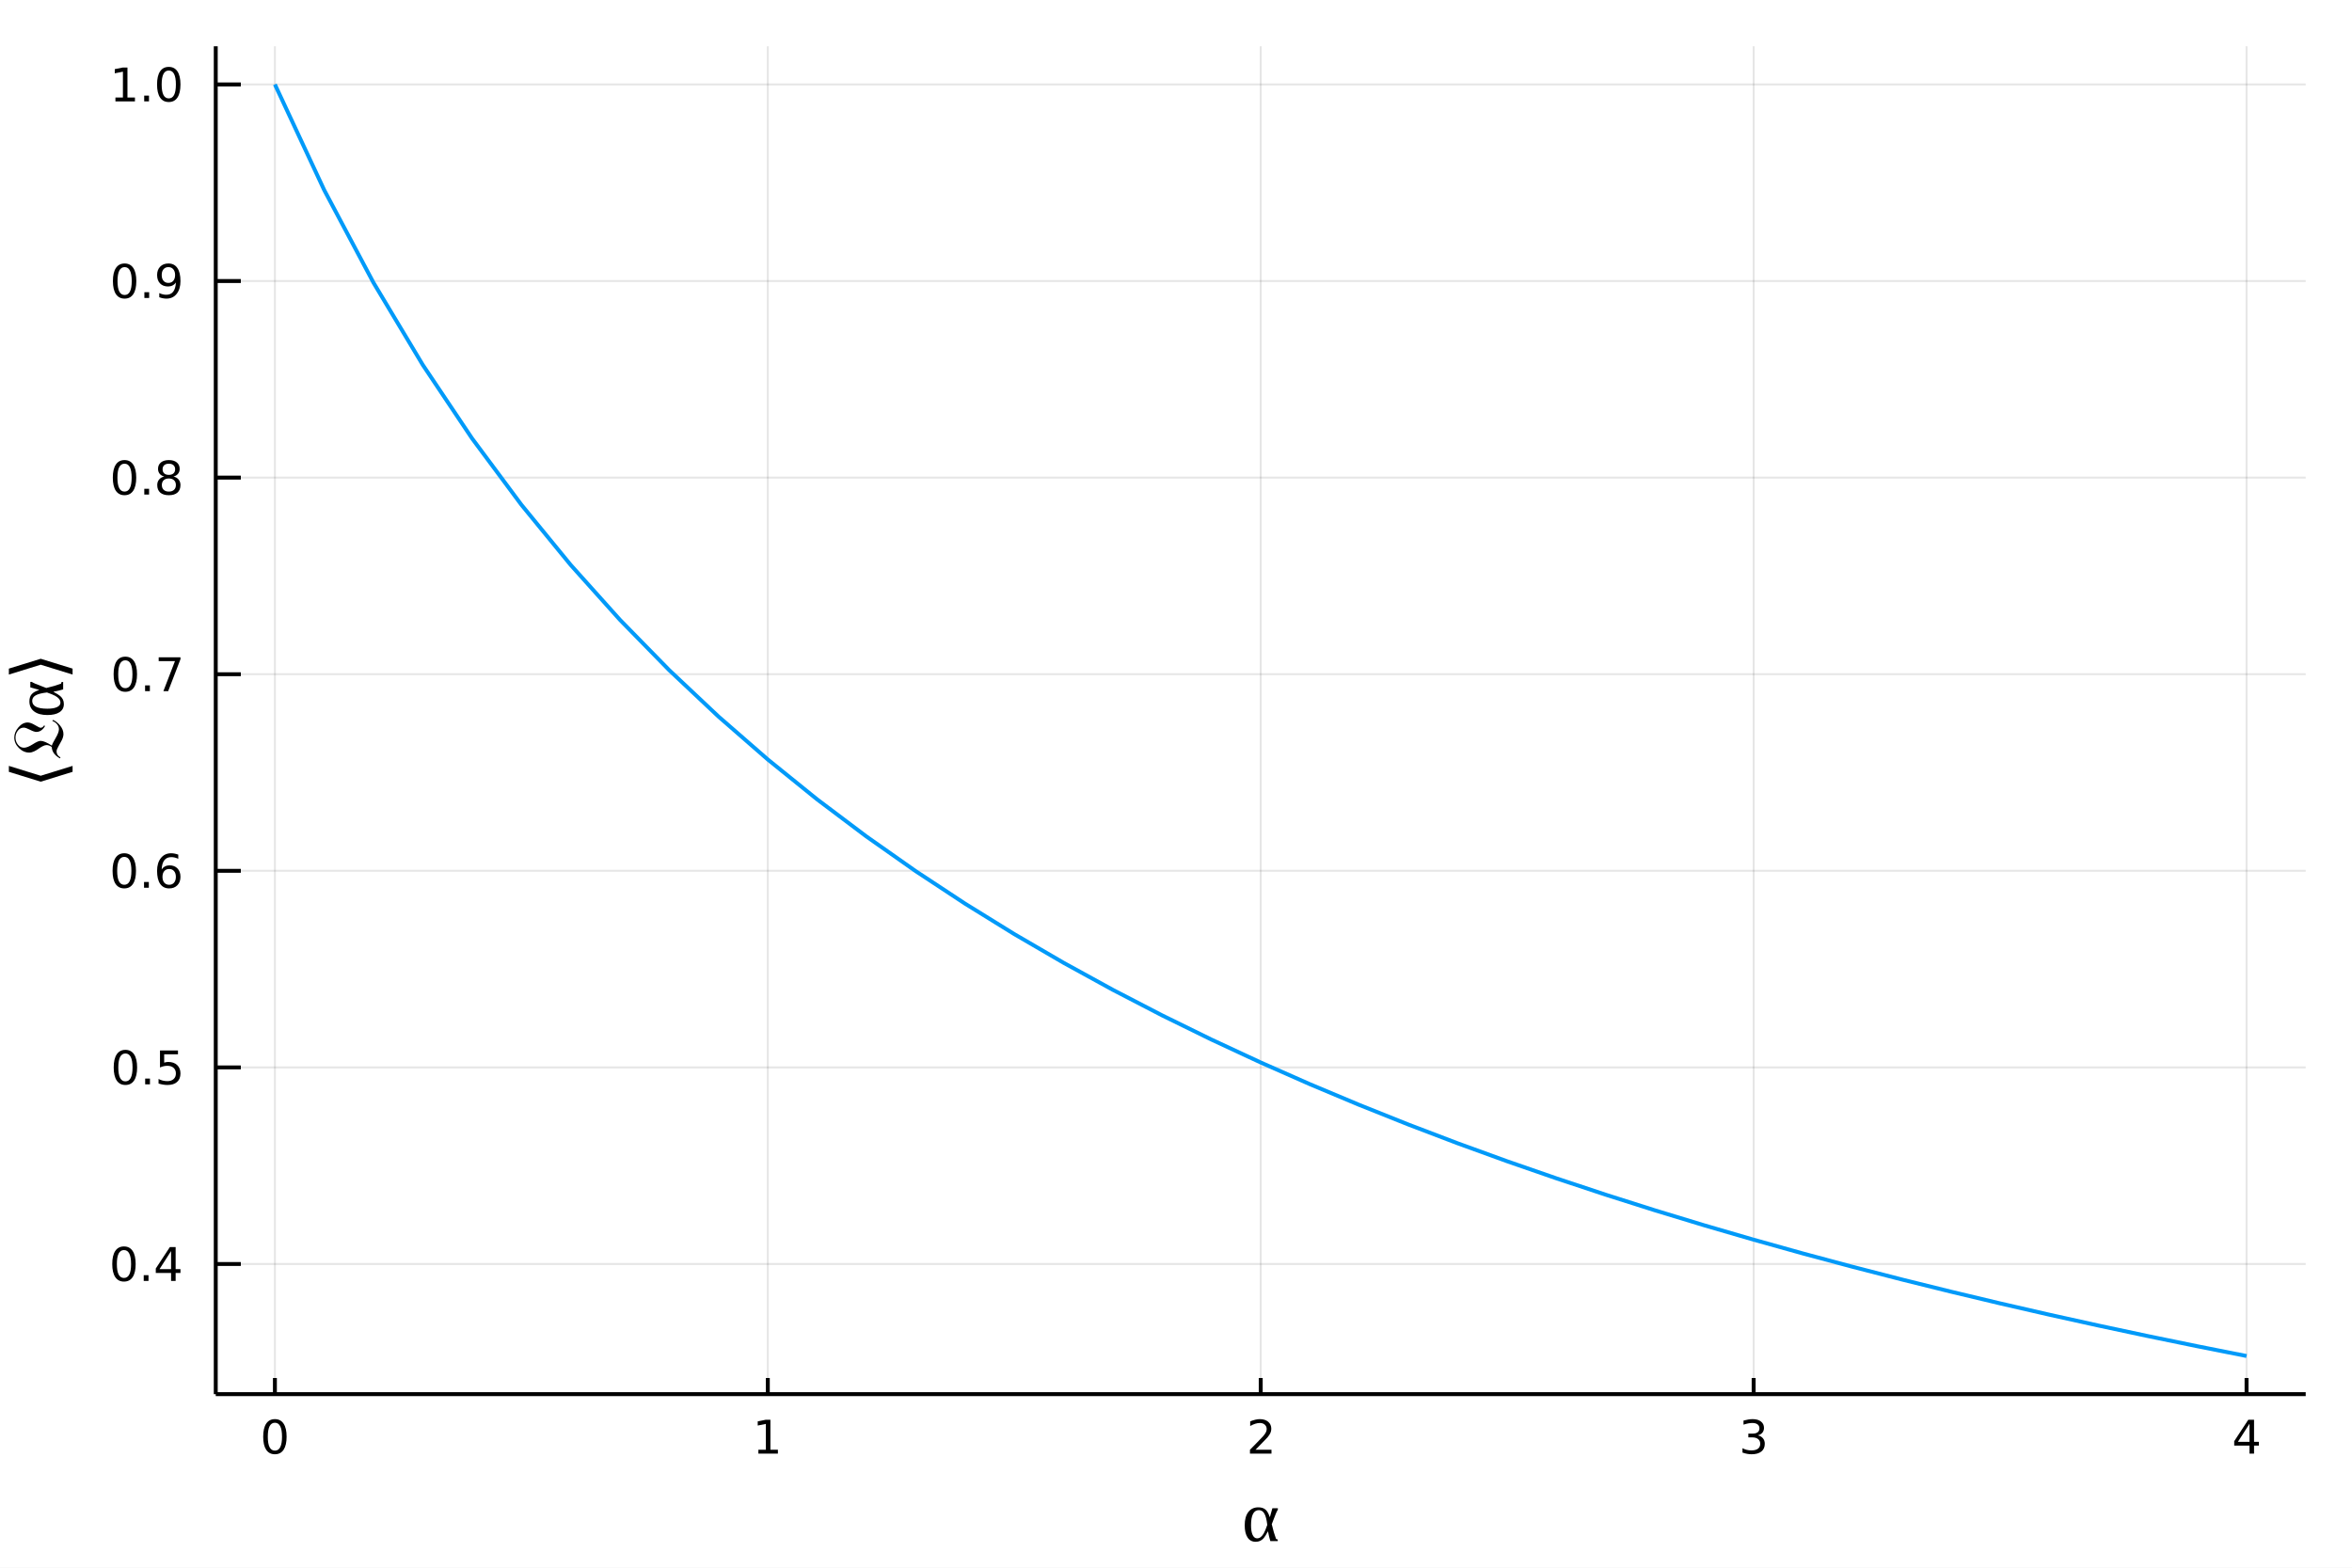
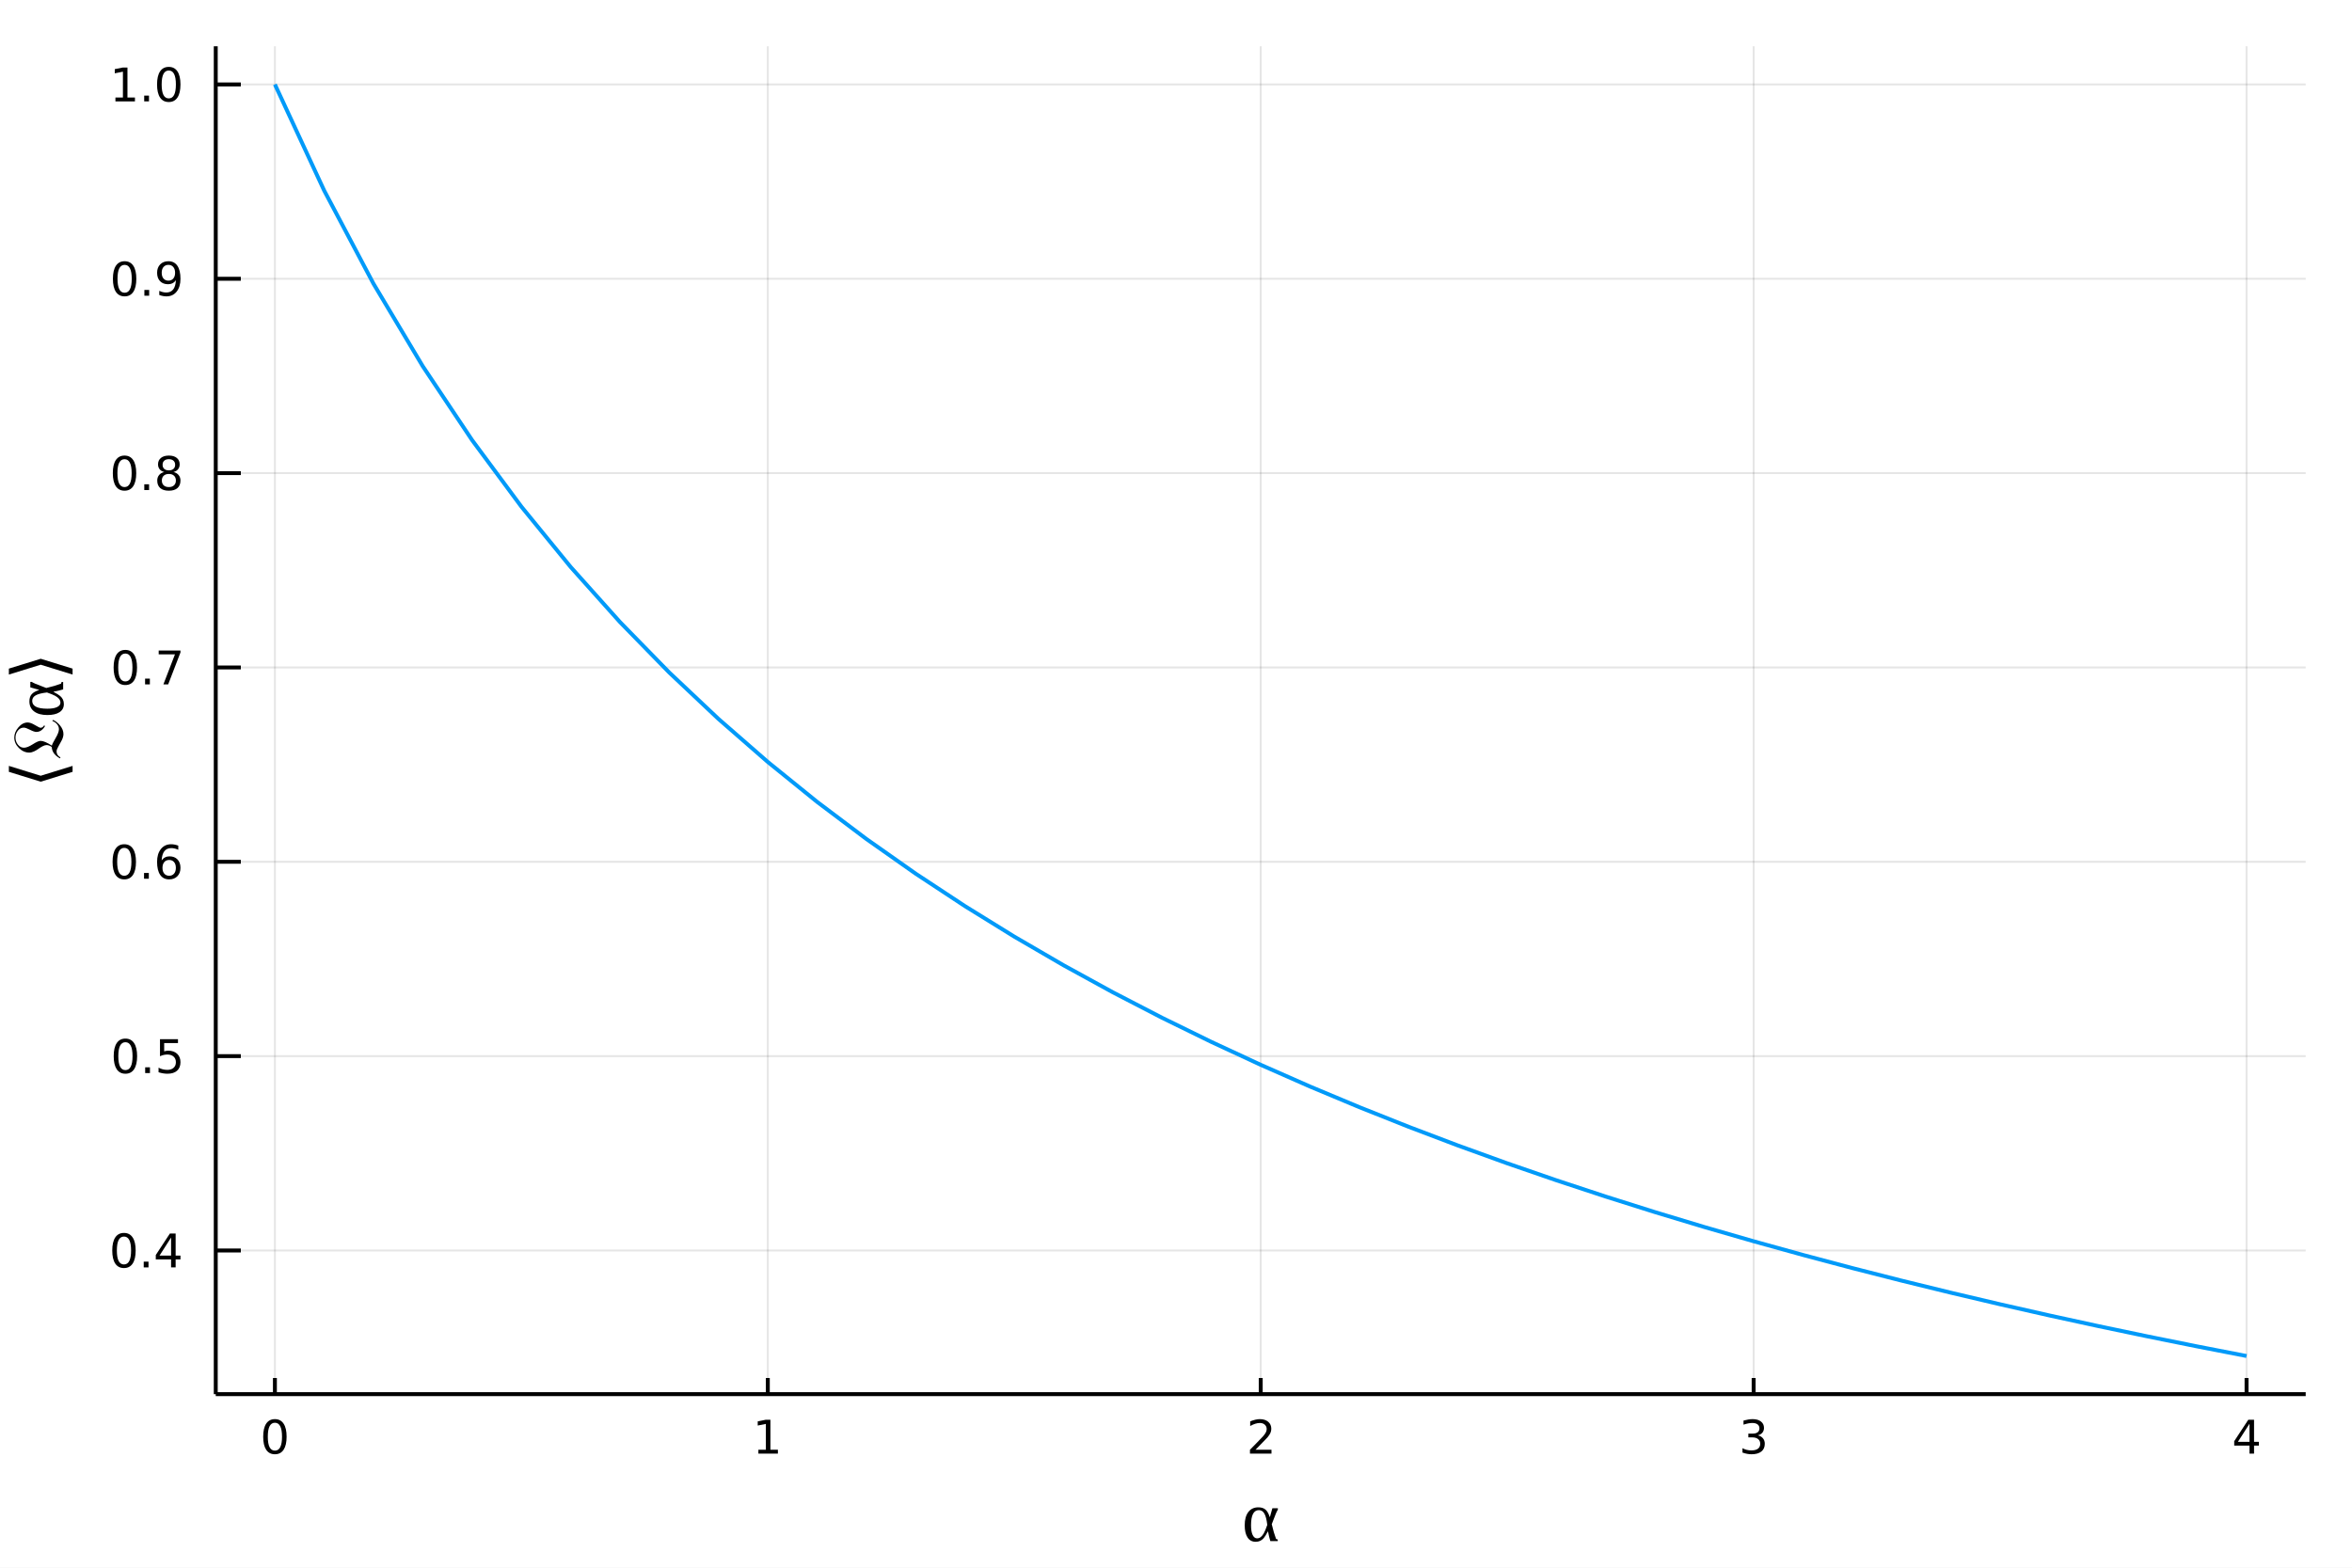
<svg xmlns="http://www.w3.org/2000/svg" width="600" height="400" viewBox="0 0 2400 1600">
  <defs>
-     <clipPath id="clip420">
+     <clipPath id="clip390">
      <rect x="0" y="0" width="2400" height="1600" />
    </clipPath>
  </defs>
-   <path clip-path="url(#clip420)" d=" M0 1600 L2400 1600 L2400 0 L0 0  Z   " fill="#ffffff" fill-rule="evenodd" fill-opacity="1" />
+   <path clip-path="url(#clip390)" d=" M0 1600 L2400 1600 L2400 0 L0 0  Z   " fill="#ffffff" fill-rule="evenodd" fill-opacity="1" />
  <defs>
-     <clipPath id="clip421">
+     <clipPath id="clip391">
      <rect x="480" y="0" width="1681" height="1600" />
    </clipPath>
  </defs>
-   <path clip-path="url(#clip420)" d=" M220.153 1422.89 L2352.76 1422.89 L2352.76 47.244 L220.153 47.244  Z   " fill="#ffffff" fill-rule="evenodd" fill-opacity="1" />
+   <path clip-path="url(#clip390)" d=" M220.153 1422.89 L2352.76 1422.89 L2352.76 47.244 L220.153 47.244  Z   " fill="#ffffff" fill-rule="evenodd" fill-opacity="1" />
  <defs>
-     <clipPath id="clip422">
+     <clipPath id="clip392">
      <rect x="220" y="47" width="2134" height="1377" />
    </clipPath>
  </defs>
-   <polyline clip-path="url(#clip422)" style="stroke:#000000; stroke-linecap:butt; stroke-linejoin:round; stroke-width:2; stroke-opacity:0.1; fill:none" points="   280.51,1422.89 280.51,47.244    " />
-   <polyline clip-path="url(#clip422)" style="stroke:#000000; stroke-linecap:butt; stroke-linejoin:round; stroke-width:2; stroke-opacity:0.1; fill:none" points="   783.482,1422.89 783.482,47.244    " />
-   <polyline clip-path="url(#clip422)" style="stroke:#000000; stroke-linecap:butt; stroke-linejoin:round; stroke-width:2; stroke-opacity:0.1; fill:none" points="   1286.45,1422.89 1286.45,47.244    " />
-   <polyline clip-path="url(#clip422)" style="stroke:#000000; stroke-linecap:butt; stroke-linejoin:round; stroke-width:2; stroke-opacity:0.1; fill:none" points="   1789.43,1422.89 1789.43,47.244    " />
-   <polyline clip-path="url(#clip422)" style="stroke:#000000; stroke-linecap:butt; stroke-linejoin:round; stroke-width:2; stroke-opacity:0.1; fill:none" points="   2292.4,1422.89 2292.4,47.244    " />
-   <polyline clip-path="url(#clip420)" style="stroke:#000000; stroke-linecap:butt; stroke-linejoin:round; stroke-width:4; stroke-opacity:1; fill:none" points="   220.153,1422.89 2352.76,1422.89    " />
-   <polyline clip-path="url(#clip420)" style="stroke:#000000; stroke-linecap:butt; stroke-linejoin:round; stroke-width:4; stroke-opacity:1; fill:none" points="   280.51,1422.89 280.51,1406.38    " />
-   <polyline clip-path="url(#clip420)" style="stroke:#000000; stroke-linecap:butt; stroke-linejoin:round; stroke-width:4; stroke-opacity:1; fill:none" points="   783.482,1422.89 783.482,1406.38    " />
-   <polyline clip-path="url(#clip420)" style="stroke:#000000; stroke-linecap:butt; stroke-linejoin:round; stroke-width:4; stroke-opacity:1; fill:none" points="   1286.45,1422.89 1286.45,1406.38    " />
-   <polyline clip-path="url(#clip420)" style="stroke:#000000; stroke-linecap:butt; stroke-linejoin:round; stroke-width:4; stroke-opacity:1; fill:none" points="   1789.43,1422.89 1789.43,1406.38    " />
-   <polyline clip-path="url(#clip420)" style="stroke:#000000; stroke-linecap:butt; stroke-linejoin:round; stroke-width:4; stroke-opacity:1; fill:none" points="   2292.4,1422.89 2292.4,1406.38    " />
-   <path clip-path="url(#clip420)" d="M280.51 1452.08 Q276.899 1452.08 275.07 1455.65 Q273.265 1459.19 273.265 1466.32 Q273.265 1473.43 275.07 1476.99 Q276.899 1480.53 280.51 1480.53 Q284.144 1480.53 285.95 1476.99 Q287.779 1473.43 287.779 1466.32 Q287.779 1459.19 285.95 1455.65 Q284.144 1452.08 280.51 1452.08 M280.51 1448.38 Q286.32 1448.38 289.376 1452.99 Q292.454 1457.57 292.454 1466.32 Q292.454 1475.05 289.376 1479.65 Q286.32 1484.24 280.51 1484.24 Q274.7 1484.24 271.621 1479.65 Q268.566 1475.05 268.566 1466.32 Q268.566 1457.57 271.621 1452.99 Q274.7 1448.38 280.51 1448.38 Z" fill="#000000" fill-rule="evenodd" fill-opacity="1" />
-   <path clip-path="url(#clip420)" d="M773.864 1479.63 L781.503 1479.63 L781.503 1453.26 L773.193 1454.93 L773.193 1450.67 L781.457 1449 L786.133 1449 L786.133 1479.63 L793.772 1479.63 L793.772 1483.56 L773.864 1483.56 L773.864 1479.63 Z" fill="#000000" fill-rule="evenodd" fill-opacity="1" />
-   <path clip-path="url(#clip420)" d="M1281.11 1479.63 L1297.43 1479.63 L1297.43 1483.56 L1275.48 1483.56 L1275.48 1479.63 Q1278.14 1476.87 1282.73 1472.25 Q1287.33 1467.59 1288.51 1466.25 Q1290.76 1463.73 1291.64 1461.99 Q1292.54 1460.23 1292.54 1458.54 Q1292.54 1455.79 1290.6 1454.05 Q1288.68 1452.31 1285.58 1452.31 Q1283.38 1452.31 1280.92 1453.08 Q1278.49 1453.84 1275.71 1455.39 L1275.71 1450.67 Q1278.54 1449.54 1280.99 1448.96 Q1283.45 1448.38 1285.48 1448.38 Q1290.85 1448.38 1294.05 1451.06 Q1297.24 1453.75 1297.24 1458.24 Q1297.24 1460.37 1296.43 1462.29 Q1295.64 1464.19 1293.54 1466.78 Q1292.96 1467.45 1289.86 1470.67 Q1286.76 1473.87 1281.11 1479.63 Z" fill="#000000" fill-rule="evenodd" fill-opacity="1" />
-   <path clip-path="url(#clip420)" d="M1793.67 1464.93 Q1797.03 1465.65 1798.91 1467.92 Q1800.8 1470.19 1800.8 1473.52 Q1800.8 1478.63 1797.29 1481.44 Q1793.77 1484.24 1787.29 1484.24 Q1785.11 1484.24 1782.8 1483.8 Q1780.5 1483.38 1778.05 1482.52 L1778.05 1478.01 Q1779.99 1479.14 1782.31 1479.72 Q1784.62 1480.3 1787.15 1480.3 Q1791.54 1480.3 1793.84 1478.56 Q1796.15 1476.83 1796.15 1473.52 Q1796.15 1470.46 1794 1468.75 Q1791.87 1467.01 1788.05 1467.01 L1784.02 1467.01 L1784.02 1463.17 L1788.23 1463.17 Q1791.68 1463.17 1793.51 1461.81 Q1795.34 1460.42 1795.34 1457.82 Q1795.34 1455.16 1793.44 1453.75 Q1791.57 1452.31 1788.05 1452.31 Q1786.13 1452.31 1783.93 1452.73 Q1781.73 1453.15 1779.09 1454.03 L1779.09 1449.86 Q1781.75 1449.12 1784.07 1448.75 Q1786.41 1448.38 1788.47 1448.38 Q1793.79 1448.38 1796.89 1450.81 Q1799.99 1453.22 1799.99 1457.34 Q1799.99 1460.21 1798.35 1462.2 Q1796.71 1464.17 1793.67 1464.93 Z" fill="#000000" fill-rule="evenodd" fill-opacity="1" />
-   <path clip-path="url(#clip420)" d="M2295.41 1453.08 L2283.6 1471.53 L2295.41 1471.53 L2295.41 1453.08 M2294.18 1449 L2300.06 1449 L2300.06 1471.53 L2304.99 1471.53 L2304.99 1475.42 L2300.06 1475.42 L2300.06 1483.56 L2295.41 1483.56 L2295.41 1475.42 L2279.81 1475.42 L2279.81 1470.9 L2294.18 1449 Z" fill="#000000" fill-rule="evenodd" fill-opacity="1" />
-   <g clip-path="url(#clip420)">
+   <polyline clip-path="url(#clip392)" style="stroke:#000000; stroke-linecap:butt; stroke-linejoin:round; stroke-width:2; stroke-opacity:0.1; fill:none" points="   280.51,1422.89 280.51,47.244    " />
+   <polyline clip-path="url(#clip392)" style="stroke:#000000; stroke-linecap:butt; stroke-linejoin:round; stroke-width:2; stroke-opacity:0.1; fill:none" points="   783.482,1422.89 783.482,47.244    " />
+   <polyline clip-path="url(#clip392)" style="stroke:#000000; stroke-linecap:butt; stroke-linejoin:round; stroke-width:2; stroke-opacity:0.1; fill:none" points="   1286.45,1422.89 1286.45,47.244    " />
+   <polyline clip-path="url(#clip392)" style="stroke:#000000; stroke-linecap:butt; stroke-linejoin:round; stroke-width:2; stroke-opacity:0.1; fill:none" points="   1789.43,1422.89 1789.43,47.244    " />
+   <polyline clip-path="url(#clip392)" style="stroke:#000000; stroke-linecap:butt; stroke-linejoin:round; stroke-width:2; stroke-opacity:0.1; fill:none" points="   2292.4,1422.89 2292.4,47.244    " />
+   <polyline clip-path="url(#clip390)" style="stroke:#000000; stroke-linecap:butt; stroke-linejoin:round; stroke-width:4; stroke-opacity:1; fill:none" points="   220.153,1422.89 2352.76,1422.89    " />
+   <polyline clip-path="url(#clip390)" style="stroke:#000000; stroke-linecap:butt; stroke-linejoin:round; stroke-width:4; stroke-opacity:1; fill:none" points="   280.51,1422.89 280.51,1406.38    " />
+   <polyline clip-path="url(#clip390)" style="stroke:#000000; stroke-linecap:butt; stroke-linejoin:round; stroke-width:4; stroke-opacity:1; fill:none" points="   783.482,1422.89 783.482,1406.38    " />
+   <polyline clip-path="url(#clip390)" style="stroke:#000000; stroke-linecap:butt; stroke-linejoin:round; stroke-width:4; stroke-opacity:1; fill:none" points="   1286.45,1422.89 1286.45,1406.38    " />
+   <polyline clip-path="url(#clip390)" style="stroke:#000000; stroke-linecap:butt; stroke-linejoin:round; stroke-width:4; stroke-opacity:1; fill:none" points="   1789.43,1422.89 1789.43,1406.38    " />
+   <polyline clip-path="url(#clip390)" style="stroke:#000000; stroke-linecap:butt; stroke-linejoin:round; stroke-width:4; stroke-opacity:1; fill:none" points="   2292.4,1422.89 2292.4,1406.38    " />
+   <path clip-path="url(#clip390)" d="M280.51 1452.08 Q276.899 1452.08 275.07 1455.65 Q273.265 1459.19 273.265 1466.32 Q273.265 1473.43 275.07 1476.99 Q276.899 1480.53 280.51 1480.53 Q284.144 1480.53 285.95 1476.99 Q287.779 1473.43 287.779 1466.32 Q287.779 1459.19 285.95 1455.65 Q284.144 1452.08 280.51 1452.08 M280.51 1448.38 Q286.32 1448.38 289.376 1452.99 Q292.454 1457.57 292.454 1466.32 Q292.454 1475.05 289.376 1479.65 Q286.32 1484.24 280.51 1484.24 Q274.7 1484.24 271.621 1479.65 Q268.566 1475.05 268.566 1466.32 Q268.566 1457.57 271.621 1452.99 Q274.7 1448.38 280.51 1448.38 Z" fill="#000000" fill-rule="evenodd" fill-opacity="1" />
+   <path clip-path="url(#clip390)" d="M773.864 1479.63 L781.503 1479.63 L781.503 1453.26 L773.193 1454.93 L773.193 1450.67 L781.457 1449 L786.133 1449 L786.133 1479.63 L793.772 1479.63 L793.772 1483.56 L773.864 1483.56 L773.864 1479.63 Z" fill="#000000" fill-rule="evenodd" fill-opacity="1" />
+   <path clip-path="url(#clip390)" d="M1281.11 1479.63 L1297.43 1479.63 L1297.43 1483.56 L1275.48 1483.56 L1275.48 1479.63 Q1278.14 1476.87 1282.73 1472.25 Q1287.33 1467.59 1288.51 1466.25 Q1290.76 1463.73 1291.64 1461.99 Q1292.54 1460.23 1292.54 1458.54 Q1292.54 1455.79 1290.6 1454.05 Q1288.68 1452.31 1285.58 1452.31 Q1283.38 1452.31 1280.92 1453.08 Q1278.49 1453.84 1275.71 1455.39 L1275.71 1450.67 Q1278.54 1449.54 1280.99 1448.96 Q1283.45 1448.38 1285.48 1448.38 Q1290.85 1448.38 1294.05 1451.06 Q1297.24 1453.75 1297.24 1458.24 Q1297.24 1460.37 1296.43 1462.29 Q1295.64 1464.19 1293.54 1466.78 Q1292.96 1467.45 1289.86 1470.67 Q1286.76 1473.87 1281.11 1479.63 Z" fill="#000000" fill-rule="evenodd" fill-opacity="1" />
+   <path clip-path="url(#clip390)" d="M1793.67 1464.93 Q1797.03 1465.65 1798.91 1467.92 Q1800.8 1470.19 1800.8 1473.52 Q1800.8 1478.63 1797.29 1481.44 Q1793.77 1484.24 1787.29 1484.24 Q1785.11 1484.24 1782.8 1483.8 Q1780.5 1483.38 1778.05 1482.52 L1778.05 1478.01 Q1779.99 1479.14 1782.31 1479.72 Q1784.62 1480.3 1787.15 1480.3 Q1791.54 1480.3 1793.84 1478.56 Q1796.15 1476.83 1796.15 1473.52 Q1796.15 1470.46 1794 1468.75 Q1791.87 1467.01 1788.05 1467.01 L1784.02 1467.01 L1784.02 1463.17 L1788.23 1463.17 Q1791.68 1463.17 1793.51 1461.81 Q1795.34 1460.42 1795.34 1457.82 Q1795.34 1455.16 1793.44 1453.75 Q1791.57 1452.31 1788.05 1452.31 Q1786.13 1452.31 1783.93 1452.73 Q1781.73 1453.15 1779.09 1454.03 L1779.09 1449.86 Q1781.75 1449.12 1784.07 1448.75 Q1786.41 1448.38 1788.47 1448.38 Q1793.79 1448.38 1796.89 1450.81 Q1799.99 1453.22 1799.99 1457.34 Q1799.99 1460.21 1798.35 1462.2 Q1796.71 1464.17 1793.67 1464.93 Z" fill="#000000" fill-rule="evenodd" fill-opacity="1" />
+   <path clip-path="url(#clip390)" d="M2295.41 1453.08 L2283.6 1471.53 L2295.41 1471.53 L2295.41 1453.08 M2294.18 1449 L2300.06 1449 L2300.06 1471.53 L2304.99 1471.53 L2304.99 1475.42 L2300.06 1475.42 L2300.06 1483.56 L2295.41 1483.56 L2295.41 1475.42 L2279.81 1475.42 L2279.81 1470.9 L2294.18 1449 Z" fill="#000000" fill-rule="evenodd" fill-opacity="1" />
+   <g clip-path="url(#clip390)">
    <text style="fill:#000000; fill-opacity:1; font-family:Times New Roman,TimesNewRoman,Times,Baskerville,Georgia,serif; font-size:73px; text-anchor:middle;" transform="rotate(0, 1286.45, 1572.84)" x="1286.45" y="1572.84">α</text>
  </g>
-   <polyline clip-path="url(#clip422)" style="stroke:#000000; stroke-linecap:butt; stroke-linejoin:round; stroke-width:2; stroke-opacity:0.1; fill:none" points="   220.153,1290.05 2352.76,1290.05    " />
-   <polyline clip-path="url(#clip422)" style="stroke:#000000; stroke-linecap:butt; stroke-linejoin:round; stroke-width:2; stroke-opacity:0.1; fill:none" points="   220.153,1089.4 2352.76,1089.4    " />
-   <polyline clip-path="url(#clip422)" style="stroke:#000000; stroke-linecap:butt; stroke-linejoin:round; stroke-width:2; stroke-opacity:0.1; fill:none" points="   220.153,888.757 2352.76,888.757    " />
-   <polyline clip-path="url(#clip422)" style="stroke:#000000; stroke-linecap:butt; stroke-linejoin:round; stroke-width:2; stroke-opacity:0.1; fill:none" points="   220.153,688.112 2352.76,688.112    " />
-   <polyline clip-path="url(#clip422)" style="stroke:#000000; stroke-linecap:butt; stroke-linejoin:round; stroke-width:2; stroke-opacity:0.1; fill:none" points="   220.153,487.467 2352.76,487.467    " />
-   <polyline clip-path="url(#clip422)" style="stroke:#000000; stroke-linecap:butt; stroke-linejoin:round; stroke-width:2; stroke-opacity:0.1; fill:none" points="   220.153,286.822 2352.76,286.822    " />
-   <polyline clip-path="url(#clip422)" style="stroke:#000000; stroke-linecap:butt; stroke-linejoin:round; stroke-width:2; stroke-opacity:0.1; fill:none" points="   220.153,86.177 2352.76,86.177    " />
-   <polyline clip-path="url(#clip420)" style="stroke:#000000; stroke-linecap:butt; stroke-linejoin:round; stroke-width:4; stroke-opacity:1; fill:none" points="   220.153,1422.89 220.153,47.244    " />
-   <polyline clip-path="url(#clip420)" style="stroke:#000000; stroke-linecap:butt; stroke-linejoin:round; stroke-width:4; stroke-opacity:1; fill:none" points="   220.153,1290.05 245.745,1290.05    " />
-   <polyline clip-path="url(#clip420)" style="stroke:#000000; stroke-linecap:butt; stroke-linejoin:round; stroke-width:4; stroke-opacity:1; fill:none" points="   220.153,1089.4 245.745,1089.4    " />
-   <polyline clip-path="url(#clip420)" style="stroke:#000000; stroke-linecap:butt; stroke-linejoin:round; stroke-width:4; stroke-opacity:1; fill:none" points="   220.153,888.757 245.745,888.757    " />
-   <polyline clip-path="url(#clip420)" style="stroke:#000000; stroke-linecap:butt; stroke-linejoin:round; stroke-width:4; stroke-opacity:1; fill:none" points="   220.153,688.112 245.745,688.112    " />
-   <polyline clip-path="url(#clip420)" style="stroke:#000000; stroke-linecap:butt; stroke-linejoin:round; stroke-width:4; stroke-opacity:1; fill:none" points="   220.153,487.467 245.745,487.467    " />
-   <polyline clip-path="url(#clip420)" style="stroke:#000000; stroke-linecap:butt; stroke-linejoin:round; stroke-width:4; stroke-opacity:1; fill:none" points="   220.153,286.822 245.745,286.822    " />
-   <polyline clip-path="url(#clip420)" style="stroke:#000000; stroke-linecap:butt; stroke-linejoin:round; stroke-width:4; stroke-opacity:1; fill:none" points="   220.153,86.177 245.745,86.177    " />
-   <path clip-path="url(#clip420)" d="M126.492 1275.84 Q122.881 1275.84 121.052 1279.41 Q119.246 1282.95 119.246 1290.08 Q119.246 1297.19 121.052 1300.75 Q122.881 1304.29 126.492 1304.29 Q130.126 1304.29 131.931 1300.75 Q133.76 1297.19 133.76 1290.08 Q133.76 1282.95 131.931 1279.41 Q130.126 1275.84 126.492 1275.84 M126.492 1272.14 Q132.302 1272.14 135.357 1276.75 Q138.436 1281.33 138.436 1290.08 Q138.436 1298.81 135.357 1303.41 Q132.302 1308 126.492 1308 Q120.682 1308 117.603 1303.41 Q114.547 1298.81 114.547 1290.08 Q114.547 1281.33 117.603 1276.75 Q120.682 1272.14 126.492 1272.14 Z" fill="#000000" fill-rule="evenodd" fill-opacity="1" />
-   <path clip-path="url(#clip420)" d="M146.654 1301.45 L151.538 1301.45 L151.538 1307.33 L146.654 1307.33 L146.654 1301.45 Z" fill="#000000" fill-rule="evenodd" fill-opacity="1" />
-   <path clip-path="url(#clip420)" d="M174.57 1276.84 L162.765 1295.29 L174.57 1295.29 L174.57 1276.84 M173.343 1272.77 L179.223 1272.77 L179.223 1295.29 L184.153 1295.29 L184.153 1299.18 L179.223 1299.18 L179.223 1307.33 L174.57 1307.33 L174.57 1299.18 L158.968 1299.18 L158.968 1294.66 L173.343 1272.77 Z" fill="#000000" fill-rule="evenodd" fill-opacity="1" />
-   <path clip-path="url(#clip420)" d="M127.973 1075.2 Q124.362 1075.2 122.533 1078.76 Q120.728 1082.31 120.728 1089.44 Q120.728 1096.54 122.533 1100.11 Q124.362 1103.65 127.973 1103.65 Q131.607 1103.65 133.413 1100.11 Q135.242 1096.54 135.242 1089.44 Q135.242 1082.31 133.413 1078.76 Q131.607 1075.2 127.973 1075.2 M127.973 1071.5 Q133.783 1071.5 136.839 1076.1 Q139.918 1080.69 139.918 1089.44 Q139.918 1098.16 136.839 1102.77 Q133.783 1107.35 127.973 1107.35 Q122.163 1107.35 119.084 1102.77 Q116.029 1098.16 116.029 1089.44 Q116.029 1080.69 119.084 1076.1 Q122.163 1071.5 127.973 1071.5 Z" fill="#000000" fill-rule="evenodd" fill-opacity="1" />
-   <path clip-path="url(#clip420)" d="M148.135 1100.8 L153.019 1100.8 L153.019 1106.68 L148.135 1106.68 L148.135 1100.8 Z" fill="#000000" fill-rule="evenodd" fill-opacity="1" />
-   <path clip-path="url(#clip420)" d="M163.251 1072.12 L181.607 1072.12 L181.607 1076.06 L167.533 1076.06 L167.533 1084.53 Q168.552 1084.18 169.57 1084.02 Q170.589 1083.83 171.607 1083.83 Q177.394 1083.83 180.774 1087.01 Q184.153 1090.18 184.153 1095.59 Q184.153 1101.17 180.681 1104.27 Q177.209 1107.35 170.89 1107.35 Q168.714 1107.35 166.445 1106.98 Q164.2 1106.61 161.792 1105.87 L161.792 1101.17 Q163.876 1102.31 166.098 1102.86 Q168.32 1103.42 170.797 1103.42 Q174.802 1103.42 177.14 1101.31 Q179.477 1099.2 179.477 1095.59 Q179.477 1091.98 177.14 1089.88 Q174.802 1087.77 170.797 1087.77 Q168.922 1087.77 167.047 1088.19 Q165.195 1088.6 163.251 1089.48 L163.251 1072.12 Z" fill="#000000" fill-rule="evenodd" fill-opacity="1" />
-   <path clip-path="url(#clip420)" d="M126.816 874.555 Q123.205 874.555 121.376 878.12 Q119.57 881.662 119.57 888.791 Q119.57 895.898 121.376 899.463 Q123.205 903.004 126.816 903.004 Q130.45 903.004 132.256 899.463 Q134.084 895.898 134.084 888.791 Q134.084 881.662 132.256 878.12 Q130.45 874.555 126.816 874.555 M126.816 870.852 Q132.626 870.852 135.681 875.458 Q138.76 880.041 138.76 888.791 Q138.76 897.518 135.681 902.125 Q132.626 906.708 126.816 906.708 Q121.006 906.708 117.927 902.125 Q114.871 897.518 114.871 888.791 Q114.871 880.041 117.927 875.458 Q121.006 870.852 126.816 870.852 Z" fill="#000000" fill-rule="evenodd" fill-opacity="1" />
-   <path clip-path="url(#clip420)" d="M146.978 900.157 L151.862 900.157 L151.862 906.037 L146.978 906.037 L146.978 900.157 Z" fill="#000000" fill-rule="evenodd" fill-opacity="1" />
-   <path clip-path="url(#clip420)" d="M172.626 886.893 Q169.478 886.893 167.626 889.046 Q165.797 891.199 165.797 894.949 Q165.797 898.676 167.626 900.852 Q169.478 903.004 172.626 903.004 Q175.774 903.004 177.603 900.852 Q179.454 898.676 179.454 894.949 Q179.454 891.199 177.603 889.046 Q175.774 886.893 172.626 886.893 M181.908 872.241 L181.908 876.5 Q180.149 875.666 178.343 875.227 Q176.561 874.787 174.802 874.787 Q170.172 874.787 167.718 877.912 Q165.288 881.037 164.941 887.356 Q166.306 885.342 168.366 884.278 Q170.427 883.19 172.903 883.19 Q178.112 883.19 181.121 886.361 Q184.153 889.509 184.153 894.949 Q184.153 900.273 181.005 903.49 Q177.857 906.708 172.626 906.708 Q166.63 906.708 163.459 902.125 Q160.288 897.518 160.288 888.791 Q160.288 880.597 164.177 875.736 Q168.066 870.852 174.616 870.852 Q176.376 870.852 178.158 871.199 Q179.964 871.546 181.908 872.241 Z" fill="#000000" fill-rule="evenodd" fill-opacity="1" />
-   <path clip-path="url(#clip420)" d="M127.881 673.911 Q124.269 673.911 122.441 677.475 Q120.635 681.017 120.635 688.147 Q120.635 695.253 122.441 698.818 Q124.269 702.36 127.881 702.36 Q131.515 702.36 133.32 698.818 Q135.149 695.253 135.149 688.147 Q135.149 681.017 133.32 677.475 Q131.515 673.911 127.881 673.911 M127.881 670.207 Q133.691 670.207 136.746 674.813 Q139.825 679.397 139.825 688.147 Q139.825 696.873 136.746 701.48 Q133.691 706.063 127.881 706.063 Q122.07 706.063 118.992 701.48 Q115.936 696.873 115.936 688.147 Q115.936 679.397 118.992 674.813 Q122.07 670.207 127.881 670.207 Z" fill="#000000" fill-rule="evenodd" fill-opacity="1" />
-   <path clip-path="url(#clip420)" d="M148.042 699.512 L152.927 699.512 L152.927 705.392 L148.042 705.392 L148.042 699.512 Z" fill="#000000" fill-rule="evenodd" fill-opacity="1" />
-   <path clip-path="url(#clip420)" d="M161.931 670.832 L184.153 670.832 L184.153 672.823 L171.607 705.392 L166.723 705.392 L178.528 674.767 L161.931 674.767 L161.931 670.832 Z" fill="#000000" fill-rule="evenodd" fill-opacity="1" />
-   <path clip-path="url(#clip420)" d="M127.07 473.266 Q123.459 473.266 121.631 476.831 Q119.825 480.372 119.825 487.502 Q119.825 494.608 121.631 498.173 Q123.459 501.715 127.07 501.715 Q130.705 501.715 132.51 498.173 Q134.339 494.608 134.339 487.502 Q134.339 480.372 132.51 476.831 Q130.705 473.266 127.07 473.266 M127.07 469.562 Q132.881 469.562 135.936 474.169 Q139.015 478.752 139.015 487.502 Q139.015 496.229 135.936 500.835 Q132.881 505.418 127.07 505.418 Q121.26 505.418 118.182 500.835 Q115.126 496.229 115.126 487.502 Q115.126 478.752 118.182 474.169 Q121.26 469.562 127.07 469.562 Z" fill="#000000" fill-rule="evenodd" fill-opacity="1" />
-   <path clip-path="url(#clip420)" d="M147.232 498.868 L152.117 498.868 L152.117 504.747 L147.232 504.747 L147.232 498.868 Z" fill="#000000" fill-rule="evenodd" fill-opacity="1" />
-   <path clip-path="url(#clip420)" d="M172.302 488.335 Q168.968 488.335 167.047 490.118 Q165.149 491.9 165.149 495.025 Q165.149 498.15 167.047 499.932 Q168.968 501.715 172.302 501.715 Q175.635 501.715 177.556 499.932 Q179.477 498.127 179.477 495.025 Q179.477 491.9 177.556 490.118 Q175.658 488.335 172.302 488.335 M167.626 486.344 Q164.616 485.604 162.927 483.544 Q161.26 481.483 161.26 478.52 Q161.26 474.377 164.2 471.97 Q167.163 469.562 172.302 469.562 Q177.464 469.562 180.403 471.97 Q183.343 474.377 183.343 478.52 Q183.343 481.483 181.653 483.544 Q179.987 485.604 177.001 486.344 Q180.38 487.131 182.255 489.423 Q184.153 491.715 184.153 495.025 Q184.153 500.048 181.075 502.733 Q178.019 505.418 172.302 505.418 Q166.584 505.418 163.505 502.733 Q160.45 500.048 160.45 495.025 Q160.45 491.715 162.348 489.423 Q164.246 487.131 167.626 486.344 M165.913 478.96 Q165.913 481.645 167.579 483.15 Q169.269 484.655 172.302 484.655 Q175.311 484.655 177.001 483.15 Q178.714 481.645 178.714 478.96 Q178.714 476.275 177.001 474.77 Q175.311 473.266 172.302 473.266 Q169.269 473.266 167.579 474.77 Q165.913 476.275 165.913 478.96 Z" fill="#000000" fill-rule="evenodd" fill-opacity="1" />
-   <path clip-path="url(#clip420)" d="M127.163 272.621 Q123.552 272.621 121.723 276.186 Q119.918 279.727 119.918 286.857 Q119.918 293.963 121.723 297.528 Q123.552 301.07 127.163 301.07 Q130.797 301.07 132.603 297.528 Q134.431 293.963 134.431 286.857 Q134.431 279.727 132.603 276.186 Q130.797 272.621 127.163 272.621 M127.163 268.917 Q132.973 268.917 136.029 273.524 Q139.107 278.107 139.107 286.857 Q139.107 295.584 136.029 300.19 Q132.973 304.774 127.163 304.774 Q121.353 304.774 118.274 300.19 Q115.219 295.584 115.219 286.857 Q115.219 278.107 118.274 273.524 Q121.353 268.917 127.163 268.917 Z" fill="#000000" fill-rule="evenodd" fill-opacity="1" />
-   <path clip-path="url(#clip420)" d="M147.325 298.223 L152.209 298.223 L152.209 304.102 L147.325 304.102 L147.325 298.223 Z" fill="#000000" fill-rule="evenodd" fill-opacity="1" />
-   <path clip-path="url(#clip420)" d="M162.533 303.385 L162.533 299.126 Q164.292 299.959 166.098 300.399 Q167.903 300.838 169.64 300.838 Q174.269 300.838 176.7 297.737 Q179.153 294.612 179.501 288.269 Q178.158 290.26 176.098 291.325 Q174.038 292.389 171.538 292.389 Q166.353 292.389 163.32 289.264 Q160.311 286.116 160.311 280.677 Q160.311 275.352 163.459 272.135 Q166.607 268.917 171.839 268.917 Q177.834 268.917 180.982 273.524 Q184.153 278.107 184.153 286.857 Q184.153 295.028 180.265 299.913 Q176.399 304.774 169.848 304.774 Q168.089 304.774 166.283 304.426 Q164.478 304.079 162.533 303.385 M171.839 288.732 Q174.987 288.732 176.815 286.579 Q178.667 284.427 178.667 280.677 Q178.667 276.95 176.815 274.797 Q174.987 272.621 171.839 272.621 Q168.691 272.621 166.839 274.797 Q165.01 276.95 165.01 280.677 Q165.01 284.427 166.839 286.579 Q168.691 288.732 171.839 288.732 Z" fill="#000000" fill-rule="evenodd" fill-opacity="1" />
-   <path clip-path="url(#clip420)" d="M117.788 99.522 L125.427 99.522 L125.427 73.157 L117.117 74.823 L117.117 70.564 L125.381 68.897 L130.056 68.897 L130.056 99.522 L137.695 99.522 L137.695 103.458 L117.788 103.458 L117.788 99.522 Z" fill="#000000" fill-rule="evenodd" fill-opacity="1" />
-   <path clip-path="url(#clip420)" d="M147.14 97.578 L152.024 97.578 L152.024 103.458 L147.14 103.458 L147.14 97.578 Z" fill="#000000" fill-rule="evenodd" fill-opacity="1" />
-   <path clip-path="url(#clip420)" d="M172.209 71.976 Q168.598 71.976 166.769 75.541 Q164.964 79.083 164.964 86.212 Q164.964 93.319 166.769 96.883 Q168.598 100.425 172.209 100.425 Q175.843 100.425 177.649 96.883 Q179.477 93.319 179.477 86.212 Q179.477 79.083 177.649 75.541 Q175.843 71.976 172.209 71.976 M172.209 68.272 Q178.019 68.272 181.075 72.879 Q184.153 77.462 184.153 86.212 Q184.153 94.939 181.075 99.546 Q178.019 104.129 172.209 104.129 Q166.399 104.129 163.32 99.546 Q160.265 94.939 160.265 86.212 Q160.265 77.462 163.32 72.879 Q166.399 68.272 172.209 68.272 Z" fill="#000000" fill-rule="evenodd" fill-opacity="1" />
-   <g clip-path="url(#clip420)">
+   <polyline clip-path="url(#clip392)" style="stroke:#000000; stroke-linecap:butt; stroke-linejoin:round; stroke-width:2; stroke-opacity:0.1; fill:none" points="   220.153,1276.25 2352.76,1276.25    " />
+   <polyline clip-path="url(#clip392)" style="stroke:#000000; stroke-linecap:butt; stroke-linejoin:round; stroke-width:2; stroke-opacity:0.1; fill:none" points="   220.153,1077.9 2352.76,1077.9    " />
+   <polyline clip-path="url(#clip392)" style="stroke:#000000; stroke-linecap:butt; stroke-linejoin:round; stroke-width:2; stroke-opacity:0.1; fill:none" points="   220.153,879.559 2352.76,879.559    " />
+   <polyline clip-path="url(#clip392)" style="stroke:#000000; stroke-linecap:butt; stroke-linejoin:round; stroke-width:2; stroke-opacity:0.1; fill:none" points="   220.153,681.213 2352.76,681.213    " />
+   <polyline clip-path="url(#clip392)" style="stroke:#000000; stroke-linecap:butt; stroke-linejoin:round; stroke-width:2; stroke-opacity:0.1; fill:none" points="   220.153,482.868 2352.76,482.868    " />
+   <polyline clip-path="url(#clip392)" style="stroke:#000000; stroke-linecap:butt; stroke-linejoin:round; stroke-width:2; stroke-opacity:0.1; fill:none" points="   220.153,284.523 2352.76,284.523    " />
+   <polyline clip-path="url(#clip392)" style="stroke:#000000; stroke-linecap:butt; stroke-linejoin:round; stroke-width:2; stroke-opacity:0.1; fill:none" points="   220.153,86.177 2352.76,86.177    " />
+   <polyline clip-path="url(#clip390)" style="stroke:#000000; stroke-linecap:butt; stroke-linejoin:round; stroke-width:4; stroke-opacity:1; fill:none" points="   220.153,1422.89 220.153,47.244    " />
+   <polyline clip-path="url(#clip390)" style="stroke:#000000; stroke-linecap:butt; stroke-linejoin:round; stroke-width:4; stroke-opacity:1; fill:none" points="   220.153,1276.25 245.745,1276.25    " />
+   <polyline clip-path="url(#clip390)" style="stroke:#000000; stroke-linecap:butt; stroke-linejoin:round; stroke-width:4; stroke-opacity:1; fill:none" points="   220.153,1077.9 245.745,1077.9    " />
+   <polyline clip-path="url(#clip390)" style="stroke:#000000; stroke-linecap:butt; stroke-linejoin:round; stroke-width:4; stroke-opacity:1; fill:none" points="   220.153,879.559 245.745,879.559    " />
+   <polyline clip-path="url(#clip390)" style="stroke:#000000; stroke-linecap:butt; stroke-linejoin:round; stroke-width:4; stroke-opacity:1; fill:none" points="   220.153,681.213 245.745,681.213    " />
+   <polyline clip-path="url(#clip390)" style="stroke:#000000; stroke-linecap:butt; stroke-linejoin:round; stroke-width:4; stroke-opacity:1; fill:none" points="   220.153,482.868 245.745,482.868    " />
+   <polyline clip-path="url(#clip390)" style="stroke:#000000; stroke-linecap:butt; stroke-linejoin:round; stroke-width:4; stroke-opacity:1; fill:none" points="   220.153,284.523 245.745,284.523    " />
+   <polyline clip-path="url(#clip390)" style="stroke:#000000; stroke-linecap:butt; stroke-linejoin:round; stroke-width:4; stroke-opacity:1; fill:none" points="   220.153,86.177 245.745,86.177    " />
+   <path clip-path="url(#clip390)" d="M126.492 1262.05 Q122.881 1262.05 121.052 1265.61 Q119.246 1269.15 119.246 1276.28 Q119.246 1283.39 121.052 1286.96 Q122.881 1290.5 126.492 1290.5 Q130.126 1290.5 131.931 1286.96 Q133.76 1283.39 133.76 1276.28 Q133.76 1269.15 131.931 1265.61 Q130.126 1262.05 126.492 1262.05 M126.492 1258.34 Q132.302 1258.34 135.357 1262.95 Q138.436 1267.53 138.436 1276.28 Q138.436 1285.01 135.357 1289.62 Q132.302 1294.2 126.492 1294.2 Q120.682 1294.2 117.603 1289.62 Q114.547 1285.01 114.547 1276.28 Q114.547 1267.53 117.603 1262.95 Q120.682 1258.34 126.492 1258.34 Z" fill="#000000" fill-rule="evenodd" fill-opacity="1" />
+   <path clip-path="url(#clip390)" d="M146.654 1287.65 L151.538 1287.65 L151.538 1293.53 L146.654 1293.53 L146.654 1287.65 Z" fill="#000000" fill-rule="evenodd" fill-opacity="1" />
+   <path clip-path="url(#clip390)" d="M174.57 1263.04 L162.765 1281.49 L174.57 1281.49 L174.57 1263.04 M173.343 1258.97 L179.223 1258.97 L179.223 1281.49 L184.153 1281.49 L184.153 1285.38 L179.223 1285.38 L179.223 1293.53 L174.57 1293.53 L174.57 1285.38 L158.968 1285.38 L158.968 1280.87 L173.343 1258.97 Z" fill="#000000" fill-rule="evenodd" fill-opacity="1" />
+   <path clip-path="url(#clip390)" d="M127.973 1063.7 Q124.362 1063.7 122.533 1067.27 Q120.728 1070.81 120.728 1077.94 Q120.728 1085.05 122.533 1088.61 Q124.362 1092.15 127.973 1092.15 Q131.607 1092.15 133.413 1088.61 Q135.242 1085.05 135.242 1077.94 Q135.242 1070.81 133.413 1067.27 Q131.607 1063.7 127.973 1063.7 M127.973 1060 Q133.783 1060 136.839 1064.61 Q139.918 1069.19 139.918 1077.94 Q139.918 1086.67 136.839 1091.27 Q133.783 1095.86 127.973 1095.86 Q122.163 1095.86 119.084 1091.27 Q116.029 1086.67 116.029 1077.94 Q116.029 1069.19 119.084 1064.61 Q122.163 1060 127.973 1060 Z" fill="#000000" fill-rule="evenodd" fill-opacity="1" />
+   <path clip-path="url(#clip390)" d="M148.135 1089.3 L153.019 1089.3 L153.019 1095.18 L148.135 1095.18 L148.135 1089.3 Z" fill="#000000" fill-rule="evenodd" fill-opacity="1" />
+   <path clip-path="url(#clip390)" d="M163.251 1060.62 L181.607 1060.62 L181.607 1064.56 L167.533 1064.56 L167.533 1073.03 Q168.552 1072.68 169.57 1072.52 Q170.589 1072.34 171.607 1072.34 Q177.394 1072.34 180.774 1075.51 Q184.153 1078.68 184.153 1084.1 Q184.153 1089.67 180.681 1092.78 Q177.209 1095.86 170.89 1095.86 Q168.714 1095.86 166.445 1095.48 Q164.2 1095.11 161.792 1094.37 L161.792 1089.67 Q163.876 1090.81 166.098 1091.36 Q168.32 1091.92 170.797 1091.92 Q174.802 1091.92 177.14 1089.81 Q179.477 1087.71 179.477 1084.1 Q179.477 1080.49 177.14 1078.38 Q174.802 1076.27 170.797 1076.27 Q168.922 1076.27 167.047 1076.69 Q165.195 1077.11 163.251 1077.99 L163.251 1060.62 Z" fill="#000000" fill-rule="evenodd" fill-opacity="1" />
+   <path clip-path="url(#clip390)" d="M126.816 865.357 Q123.205 865.357 121.376 868.922 Q119.57 872.464 119.57 879.593 Q119.57 886.7 121.376 890.265 Q123.205 893.806 126.816 893.806 Q130.45 893.806 132.256 890.265 Q134.084 886.7 134.084 879.593 Q134.084 872.464 132.256 868.922 Q130.45 865.357 126.816 865.357 M126.816 861.654 Q132.626 861.654 135.681 866.26 Q138.76 870.844 138.76 879.593 Q138.76 888.32 135.681 892.927 Q132.626 897.51 126.816 897.51 Q121.006 897.51 117.927 892.927 Q114.871 888.32 114.871 879.593 Q114.871 870.844 117.927 866.26 Q121.006 861.654 126.816 861.654 Z" fill="#000000" fill-rule="evenodd" fill-opacity="1" />
+   <path clip-path="url(#clip390)" d="M146.978 890.959 L151.862 890.959 L151.862 896.839 L146.978 896.839 L146.978 890.959 Z" fill="#000000" fill-rule="evenodd" fill-opacity="1" />
+   <path clip-path="url(#clip390)" d="M172.626 877.695 Q169.478 877.695 167.626 879.848 Q165.797 882.001 165.797 885.751 Q165.797 889.478 167.626 891.654 Q169.478 893.806 172.626 893.806 Q175.774 893.806 177.603 891.654 Q179.454 889.478 179.454 885.751 Q179.454 882.001 177.603 879.848 Q175.774 877.695 172.626 877.695 M181.908 863.043 L181.908 867.302 Q180.149 866.469 178.343 866.029 Q176.561 865.589 174.802 865.589 Q170.172 865.589 167.718 868.714 Q165.288 871.839 164.941 878.158 Q166.306 876.144 168.366 875.08 Q170.427 873.992 172.903 873.992 Q178.112 873.992 181.121 877.163 Q184.153 880.311 184.153 885.751 Q184.153 891.075 181.005 894.292 Q177.857 897.51 172.626 897.51 Q166.63 897.51 163.459 892.927 Q160.288 888.32 160.288 879.593 Q160.288 871.399 164.177 866.538 Q168.066 861.654 174.616 861.654 Q176.376 861.654 178.158 862.001 Q179.964 862.348 181.908 863.043 Z" fill="#000000" fill-rule="evenodd" fill-opacity="1" />
+   <path clip-path="url(#clip390)" d="M127.881 667.012 Q124.269 667.012 122.441 670.577 Q120.635 674.119 120.635 681.248 Q120.635 688.355 122.441 691.919 Q124.269 695.461 127.881 695.461 Q131.515 695.461 133.32 691.919 Q135.149 688.355 135.149 681.248 Q135.149 674.119 133.32 670.577 Q131.515 667.012 127.881 667.012 M127.881 663.308 Q133.691 663.308 136.746 667.915 Q139.825 672.498 139.825 681.248 Q139.825 689.975 136.746 694.581 Q133.691 699.165 127.881 699.165 Q122.07 699.165 118.992 694.581 Q115.936 689.975 115.936 681.248 Q115.936 672.498 118.992 667.915 Q122.07 663.308 127.881 663.308 Z" fill="#000000" fill-rule="evenodd" fill-opacity="1" />
+   <path clip-path="url(#clip390)" d="M148.042 692.614 L152.927 692.614 L152.927 698.493 L148.042 698.493 L148.042 692.614 Z" fill="#000000" fill-rule="evenodd" fill-opacity="1" />
+   <path clip-path="url(#clip390)" d="M161.931 663.933 L184.153 663.933 L184.153 665.924 L171.607 698.493 L166.723 698.493 L178.528 667.869 L161.931 667.869 L161.931 663.933 Z" fill="#000000" fill-rule="evenodd" fill-opacity="1" />
+   <path clip-path="url(#clip390)" d="M127.07 468.667 Q123.459 468.667 121.631 472.232 Q119.825 475.773 119.825 482.903 Q119.825 490.009 121.631 493.574 Q123.459 497.116 127.07 497.116 Q130.705 497.116 132.51 493.574 Q134.339 490.009 134.339 482.903 Q134.339 475.773 132.51 472.232 Q130.705 468.667 127.07 468.667 M127.07 464.963 Q132.881 464.963 135.936 469.57 Q139.015 474.153 139.015 482.903 Q139.015 491.63 135.936 496.236 Q132.881 500.819 127.07 500.819 Q121.26 500.819 118.182 496.236 Q115.126 491.63 115.126 482.903 Q115.126 474.153 118.182 469.57 Q121.26 464.963 127.07 464.963 Z" fill="#000000" fill-rule="evenodd" fill-opacity="1" />
+   <path clip-path="url(#clip390)" d="M147.232 494.269 L152.117 494.269 L152.117 500.148 L147.232 500.148 L147.232 494.269 Z" fill="#000000" fill-rule="evenodd" fill-opacity="1" />
+   <path clip-path="url(#clip390)" d="M172.302 483.736 Q168.968 483.736 167.047 485.519 Q165.149 487.301 165.149 490.426 Q165.149 493.551 167.047 495.333 Q168.968 497.116 172.302 497.116 Q175.635 497.116 177.556 495.333 Q179.477 493.528 179.477 490.426 Q179.477 487.301 177.556 485.519 Q175.658 483.736 172.302 483.736 M167.626 481.745 Q164.616 481.005 162.927 478.945 Q161.26 476.884 161.26 473.921 Q161.26 469.778 164.2 467.371 Q167.163 464.963 172.302 464.963 Q177.464 464.963 180.403 467.371 Q183.343 469.778 183.343 473.921 Q183.343 476.884 181.653 478.945 Q179.987 481.005 177.001 481.745 Q180.38 482.532 182.255 484.824 Q184.153 487.116 184.153 490.426 Q184.153 495.449 181.075 498.134 Q178.019 500.819 172.302 500.819 Q166.584 500.819 163.505 498.134 Q160.45 495.449 160.45 490.426 Q160.45 487.116 162.348 484.824 Q164.246 482.532 167.626 481.745 M165.913 474.361 Q165.913 477.046 167.579 478.551 Q169.269 480.056 172.302 480.056 Q175.311 480.056 177.001 478.551 Q178.714 477.046 178.714 474.361 Q178.714 471.676 177.001 470.171 Q175.311 468.667 172.302 468.667 Q169.269 468.667 167.579 470.171 Q165.913 471.676 165.913 474.361 Z" fill="#000000" fill-rule="evenodd" fill-opacity="1" />
+   <path clip-path="url(#clip390)" d="M127.163 270.322 Q123.552 270.322 121.723 273.886 Q119.918 277.428 119.918 284.558 Q119.918 291.664 121.723 295.229 Q123.552 298.77 127.163 298.77 Q130.797 298.77 132.603 295.229 Q134.431 291.664 134.431 284.558 Q134.431 277.428 132.603 273.886 Q130.797 270.322 127.163 270.322 M127.163 266.618 Q132.973 266.618 136.029 271.224 Q139.107 275.808 139.107 284.558 Q139.107 293.284 136.029 297.891 Q132.973 302.474 127.163 302.474 Q121.353 302.474 118.274 297.891 Q115.219 293.284 115.219 284.558 Q115.219 275.808 118.274 271.224 Q121.353 266.618 127.163 266.618 Z" fill="#000000" fill-rule="evenodd" fill-opacity="1" />
+   <path clip-path="url(#clip390)" d="M147.325 295.923 L152.209 295.923 L152.209 301.803 L147.325 301.803 L147.325 295.923 Z" fill="#000000" fill-rule="evenodd" fill-opacity="1" />
+   <path clip-path="url(#clip390)" d="M162.533 301.085 L162.533 296.826 Q164.292 297.659 166.098 298.099 Q167.903 298.539 169.64 298.539 Q174.269 298.539 176.7 295.437 Q179.153 292.312 179.501 285.97 Q178.158 287.96 176.098 289.025 Q174.038 290.09 171.538 290.09 Q166.353 290.09 163.32 286.965 Q160.311 283.817 160.311 278.377 Q160.311 273.053 163.459 269.835 Q166.607 266.618 171.839 266.618 Q177.834 266.618 180.982 271.224 Q184.153 275.808 184.153 284.558 Q184.153 292.729 180.265 297.613 Q176.399 302.474 169.848 302.474 Q168.089 302.474 166.283 302.127 Q164.478 301.78 162.533 301.085 M171.839 286.433 Q174.987 286.433 176.815 284.28 Q178.667 282.127 178.667 278.377 Q178.667 274.65 176.815 272.497 Q174.987 270.322 171.839 270.322 Q168.691 270.322 166.839 272.497 Q165.01 274.65 165.01 278.377 Q165.01 282.127 166.839 284.28 Q168.691 286.433 171.839 286.433 Z" fill="#000000" fill-rule="evenodd" fill-opacity="1" />
+   <path clip-path="url(#clip390)" d="M117.788 99.522 L125.427 99.522 L125.427 73.157 L117.117 74.823 L117.117 70.564 L125.381 68.897 L130.056 68.897 L130.056 99.522 L137.695 99.522 L137.695 103.458 L117.788 103.458 L117.788 99.522 Z" fill="#000000" fill-rule="evenodd" fill-opacity="1" />
+   <path clip-path="url(#clip390)" d="M147.14 97.578 L152.024 97.578 L152.024 103.458 L147.14 103.458 L147.14 97.578 Z" fill="#000000" fill-rule="evenodd" fill-opacity="1" />
+   <path clip-path="url(#clip390)" d="M172.209 71.976 Q168.598 71.976 166.769 75.541 Q164.964 79.083 164.964 86.212 Q164.964 93.319 166.769 96.883 Q168.598 100.425 172.209 100.425 Q175.843 100.425 177.649 96.883 Q179.477 93.319 179.477 86.212 Q179.477 79.083 177.649 75.541 Q175.843 71.976 172.209 71.976 M172.209 68.272 Q178.019 68.272 181.075 72.879 Q184.153 77.462 184.153 86.212 Q184.153 94.939 181.075 99.546 Q178.019 104.129 172.209 104.129 Q166.399 104.129 163.32 99.546 Q160.265 94.939 160.265 86.212 Q160.265 77.462 163.32 72.879 Q166.399 68.272 172.209 68.272 Z" fill="#000000" fill-rule="evenodd" fill-opacity="1" />
+   <g clip-path="url(#clip390)">
    <text style="fill:#000000; fill-opacity:1; font-family:Times New Roman,TimesNewRoman,Times,Baskerville,Georgia,serif; font-size:73px; text-anchor:middle;" transform="rotate(-90, 64.4366, 735.068)" x="64.437" y="735.068">⟨𝔏α⟩</text>
  </g>
-   <polyline clip-path="url(#clip422)" style="stroke:#009af9; stroke-linecap:butt; stroke-linejoin:round; stroke-width:4; stroke-opacity:1; fill:none" points="   280.51,86.177 330.807,193.933 381.105,288.514 431.402,372.401 481.699,447.459 531.996,515.128 582.293,576.534 632.591,632.575 682.888,683.979 733.185,731.34    783.482,775.151 833.78,815.823 884.077,853.703 934.374,889.088 984.671,922.228 1034.97,953.344 1085.27,982.623 1135.56,1010.23 1185.86,1036.31 1236.16,1060.99    1286.45,1084.39 1336.75,1106.59 1387.05,1127.7 1437.35,1147.8 1487.64,1166.95 1537.94,1185.22 1588.24,1202.66 1638.54,1219.35 1688.83,1235.31 1739.13,1250.6    1789.43,1265.25 1839.72,1279.31 1890.02,1292.81 1940.32,1305.78 1990.62,1318.25 2040.91,1330.25 2091.21,1341.8 2141.51,1352.92 2191.8,1363.64 2242.1,1373.98    2292.4,1383.96    " />
+   <polyline clip-path="url(#clip392)" style="stroke:#009af9; stroke-linecap:butt; stroke-linejoin:round; stroke-width:4; stroke-opacity:1; fill:none" points="   280.51,86.177 330.807,194.511 381.105,289.546 431.402,373.796 481.699,449.147 531.996,517.05 582.293,578.644 632.591,634.834 682.888,686.353 733.185,733.799    783.482,777.671 833.78,818.384 884.077,856.287 934.374,891.679 984.671,924.815 1034.97,955.915 1085.27,985.17 1135.56,1012.75 1185.86,1038.79 1236.16,1063.43    1286.45,1086.77 1336.75,1108.93 1387.05,1129.98 1437.35,1150.01 1487.64,1169.09 1537.94,1187.29 1588.24,1204.66 1638.54,1221.26 1688.83,1237.13 1739.13,1252.32    1789.43,1266.86 1839.72,1280.8 1890.02,1294.18 1940.32,1307.01 1990.62,1319.33 2040.91,1331.17 2091.21,1342.56 2141.51,1353.51 2191.8,1364.04 2242.1,1374.19    2292.4,1383.96    " />
</svg>
